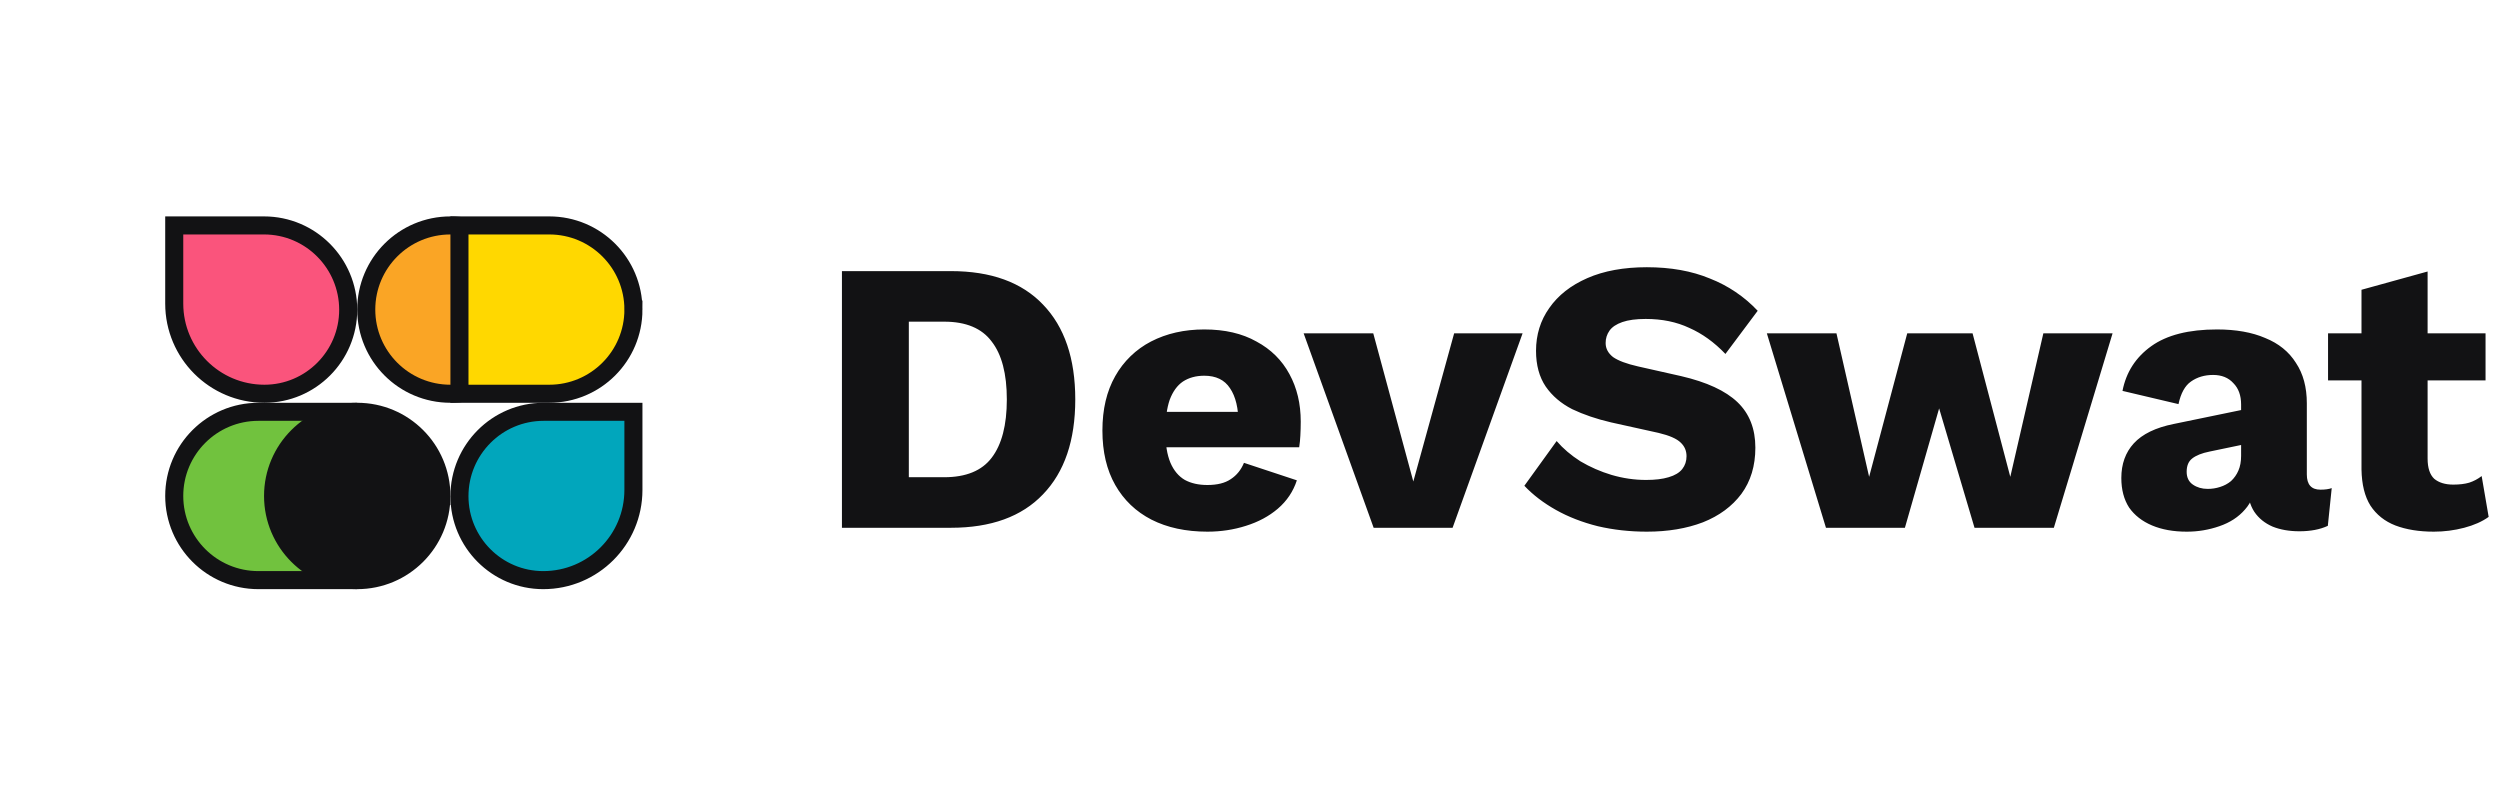
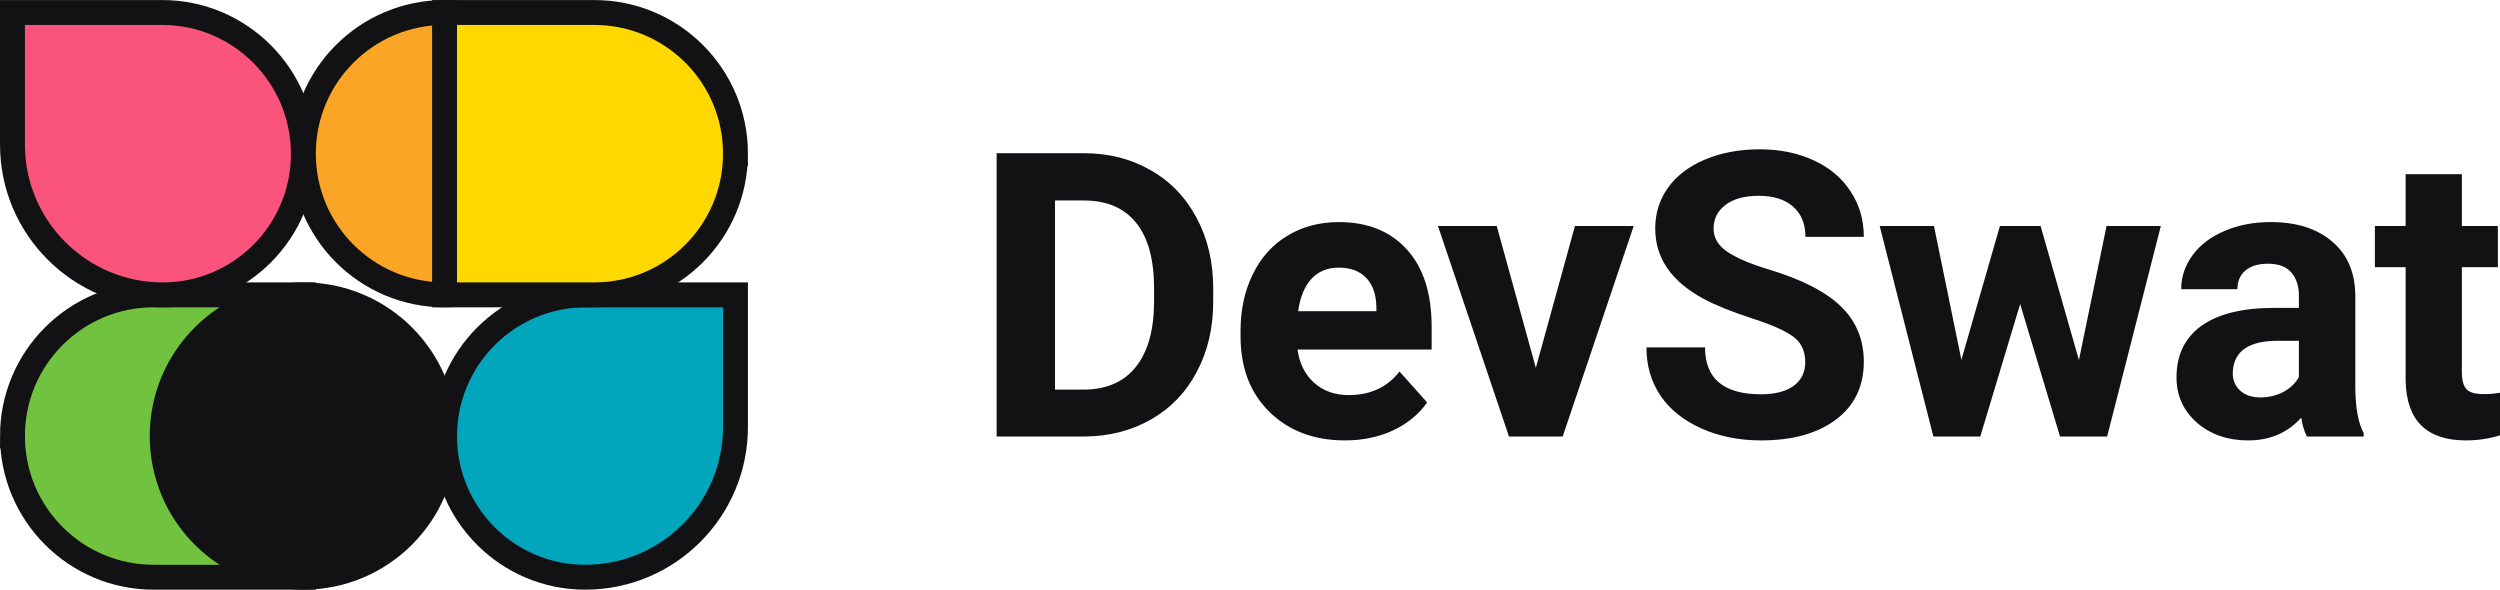
- <svg xmlns="http://www.w3.org/2000/svg" width="360" height="116" fill="none">
-   <path d="M25.09 71.42c0-6.694 5.426-12.12 12.12-12.12h12.932v24.238H37.209c-6.693 0-12.119-5.426-12.119-12.119z" fill="#71C23E" stroke="#121214" stroke-width="2.6" />
-   <path d="M66.16 71.446c0-6.697 5.43-12.146 12.12-12.146h12.932v11.253c0 7.172-5.814 12.985-12.986 12.985-6.66 0-12.066-5.425-12.066-12.092z" fill="#01A6BC" stroke="#121214" stroke-width="2.6" />
-   <path d="M50.141 44.607c0-6.696-5.429-12.145-12.119-12.145H25.09v11.252c0 7.172 5.814 12.986 12.985 12.986 6.66 0 12.066-5.425 12.066-12.093z" fill="#FA547C" stroke="#121214" stroke-width="2.6" />
-   <path d="M76.98 44.58c0 6.694-5.426 12.12-12.12 12.12-6.693 0-12.119-5.426-12.119-12.12 0-6.692 5.426-12.118 12.12-12.118 6.693 0 12.119 5.426 12.119 12.119z" fill="#FAA525" stroke="#121214" stroke-width="2.6" />
-   <path d="M91.213 44.58c0-6.692-5.426-12.118-12.12-12.118H66.162V56.7h12.933c6.693 0 12.119-5.426 12.119-12.12z" fill="#FFD800" stroke="#121214" stroke-width="2.6" />
-   <path d="M63.56 71.42c0 6.692-5.425 12.118-12.118 12.118-6.694 0-12.12-5.426-12.12-12.119S44.748 59.3 51.442 59.3c6.693 0 12.119 5.426 12.119 12.12z" fill="#121214" stroke="#121214" stroke-width="2.6" />
-   <path d="M136.919 39.04c5.787 0 10.211 1.605 13.272 4.816 3.099 3.21 4.648 7.765 4.648 13.664s-1.549 10.453-4.648 13.664C147.13 74.394 142.706 76 136.919 76h-15.68V39.04h15.68zm-.952 29.68c3.136 0 5.414-.933 6.832-2.8 1.456-1.904 2.184-4.704 2.184-8.4 0-3.696-.728-6.477-2.184-8.344-1.418-1.904-3.696-2.856-6.832-2.856h-5.096v22.4h5.096zm37.9 7.84c-3.099 0-5.787-.579-8.064-1.736-2.24-1.157-3.976-2.819-5.208-4.984-1.232-2.165-1.848-4.779-1.848-7.84s.616-5.675 1.848-7.84a12.5 12.5 0 015.152-4.984c2.24-1.157 4.797-1.736 7.672-1.736 2.949 0 5.45.579 7.504 1.736 2.09 1.12 3.677 2.688 4.76 4.704 1.082 1.979 1.624 4.256 1.624 6.832 0 .672-.019 1.344-.056 2.016a16.208 16.208 0 01-.168 1.68h-22.176v-5.096h17.976l-4.536 1.736c0-2.24-.411-3.957-1.232-5.152-.784-1.195-2.016-1.792-3.696-1.792-1.195 0-2.222.28-3.08.84-.822.56-1.456 1.437-1.904 2.632-.411 1.195-.616 2.725-.616 4.592 0 1.83.242 3.323.728 4.48.485 1.12 1.176 1.941 2.072 2.464.896.485 1.978.728 3.248.728 1.418 0 2.538-.28 3.36-.84.858-.56 1.493-1.344 1.904-2.352l7.616 2.52c-.523 1.605-1.438 2.968-2.744 4.088-1.27 1.083-2.8 1.904-4.592 2.464-1.755.56-3.603.84-5.544.84zM209.397 48h9.856l-10.08 28h-11.368l-10.08-28h10.024l5.768 21.336L209.397 48zm27.751-9.52c3.435 0 6.459.541 9.072 1.624a18.902 18.902 0 016.888 4.648l-4.648 6.216c-1.605-1.68-3.341-2.93-5.208-3.752-1.829-.859-3.92-1.288-6.272-1.288-1.381 0-2.501.15-3.36.448-.859.299-1.475.71-1.848 1.232a3.008 3.008 0 00-.56 1.792c0 .784.355 1.456 1.064 2.016.747.523 1.941.97 3.584 1.344l6.216 1.4c3.696.859 6.403 2.11 8.12 3.752 1.717 1.643 2.576 3.827 2.576 6.552 0 2.613-.672 4.835-2.016 6.664-1.344 1.792-3.192 3.155-5.544 4.088-2.352.896-5.04 1.344-8.064 1.344-2.464 0-4.816-.261-7.056-.784-2.24-.56-4.256-1.344-6.048-2.352-1.792-1.008-3.304-2.165-4.536-3.472l4.648-6.44c.933 1.083 2.072 2.053 3.416 2.912a20.119 20.119 0 004.48 1.96c1.643.485 3.304.728 4.984.728 1.307 0 2.389-.13 3.248-.392.896-.261 1.549-.653 1.96-1.176.411-.523.616-1.139.616-1.848 0-.784-.28-1.437-.84-1.96-.56-.56-1.624-1.027-3.192-1.4l-6.832-1.512c-2.091-.485-3.957-1.12-5.6-1.904-1.605-.821-2.875-1.904-3.808-3.248-.933-1.381-1.4-3.099-1.4-5.152 0-2.315.635-4.368 1.904-6.16 1.269-1.83 3.099-3.267 5.488-4.312 2.389-1.045 5.245-1.568 8.568-1.568zM294.242 48h9.968l-8.456 28H284.33l-5.096-17.192L274.306 76h-11.368l-8.512-28h10.024l4.704 20.664L274.642 48h9.408l5.432 20.664L294.242 48zm28.477 10.248c0-1.307-.373-2.333-1.12-3.08-.709-.784-1.68-1.176-2.912-1.176s-2.296.317-3.192.952c-.858.597-1.456 1.68-1.792 3.248l-8.064-1.904c.523-2.688 1.904-4.835 4.144-6.44 2.24-1.605 5.395-2.408 9.464-2.408 2.726 0 5.04.41 6.944 1.232 1.942.784 3.416 1.979 4.424 3.584 1.046 1.568 1.568 3.51 1.568 5.824v10.248c0 1.456.654 2.184 1.96 2.184.672 0 1.214-.075 1.624-.224l-.56 5.432c-1.12.523-2.482.784-4.088.784-1.456 0-2.744-.224-3.864-.672-1.12-.485-1.997-1.195-2.632-2.128-.634-.97-.952-2.184-.952-3.64v-.336l1.064-.392c0 1.605-.485 2.95-1.456 4.032-.933 1.083-2.165 1.885-3.696 2.408a14.132 14.132 0 01-4.704.784c-1.904 0-3.565-.299-4.984-.896-1.418-.597-2.52-1.456-3.304-2.576-.746-1.157-1.12-2.576-1.12-4.256 0-2.016.598-3.677 1.792-4.984 1.232-1.344 3.155-2.277 5.768-2.8l10.584-2.184-.056 5.04-5.376 1.12c-1.12.224-1.96.56-2.52 1.008-.522.41-.784 1.045-.784 1.904 0 .821.299 1.437.896 1.848.598.41 1.307.616 2.128.616a5.62 5.62 0 001.792-.28 4.525 4.525 0 001.568-.84 4.42 4.42 0 001.064-1.512c.262-.597.392-1.307.392-2.128v-7.392zm26.856-19.152v26.936c0 1.344.318 2.315.952 2.912.672.56 1.587.84 2.744.84.896 0 1.662-.093 2.296-.28a5.877 5.877 0 001.792-.952l1.008 5.88c-.933.672-2.109 1.195-3.528 1.568-1.418.373-2.874.56-4.368.56-2.128 0-3.976-.299-5.544-.896-1.53-.597-2.725-1.55-3.584-2.856-.821-1.307-1.25-3.043-1.288-5.208V41.728l9.52-2.632zM357.919 48v6.776h-22.68V48h22.68z" fill="#121214" />
+ <svg xmlns="http://www.w3.org/2000/svg" fill="none" viewBox="18.97 25.82 200.75 47.35">
+   <path d="M19.97 60.834c0-6.261 5.076-11.337 11.338-11.337h12.024v22.674H31.308c-6.262 0-11.337-5.076-11.337-11.337v0z" fill="#71C23E" stroke="#121214" stroke-width="2" />
+   <path d="M54.668 60.856c0-6.26 5.076-11.359 11.337-11.359h12.024v10.605c0 6.666-5.403 12.069-12.069 12.069v0c-6.236 0-11.292-5.078-11.292-11.315v0z" fill="#01A6BC" stroke="#121214" stroke-width="2" />
+   <path d="M43.332 38.183c0-6.262-5.076-11.36-11.337-11.36H19.971v10.605c0 6.666 5.404 12.07 12.069 12.07v0c6.236 0 11.292-5.079 11.292-11.315v0z" fill="#FA547C" stroke="#121214" stroke-width="2" />
+   <path d="M66.005 38.16c0 6.261-5.076 11.337-11.337 11.337S43.33 44.421 43.33 38.16s5.076-11.337 11.337-11.337S66.005 31.9 66.005 38.16z" fill="#FAA525" stroke="#121214" stroke-width="2" />
+   <path d="M78.03 38.16c0-6.261-5.076-11.337-11.338-11.337H54.668v22.674h12.024c6.262 0 11.337-5.076 11.337-11.337v0z" fill="#FFD800" stroke="#121214" stroke-width="2" />
+   <path d="M54.668 60.834c0 6.261-5.076 11.337-11.337 11.337s-11.337-5.076-11.337-11.337 5.076-11.337 11.337-11.337 11.337 5.076 11.337 11.337z" fill="#121214" stroke="#121214" stroke-width="2" />
+   <path d="M99 60.872v-22.75h7c2 0 3.786.453 5.359 1.36 1.584.895 2.818 2.176 3.703 3.843.886 1.656 1.329 3.542 1.329 5.656v1.047c0 2.115-.438 3.995-1.313 5.64-.864 1.647-2.088 2.923-3.672 3.83-1.583.905-3.37 1.364-5.359 1.374H99zm4.688-18.953v15.187h2.265c1.833 0 3.235-.599 4.203-1.796.969-1.198 1.464-2.912 1.485-5.141v-1.203c0-2.313-.48-4.063-1.438-5.25-.958-1.198-2.359-1.797-4.203-1.797h-2.312zm23.289 19.266c-2.479 0-4.5-.76-6.063-2.282-1.552-1.52-2.328-3.547-2.328-6.078v-.437c0-1.698.328-3.214.985-4.547.656-1.344 1.583-2.375 2.781-3.094 1.208-.73 2.583-1.094 4.125-1.094 2.312 0 4.13.73 5.453 2.188 1.333 1.458 2 3.526 2 6.203v1.844h-10.766c.146 1.104.584 1.99 1.313 2.656.739.667 1.672 1 2.797 1 1.739 0 3.099-.63 4.078-1.89l2.219 2.484c-.677.958-1.594 1.708-2.75 2.25-1.157.53-2.438.797-3.844.797zm-.516-13.875c-.896 0-1.625.302-2.187.906-.552.604-.906 1.469-1.063 2.594h6.282v-.36c-.021-1-.292-1.77-.813-2.312-.521-.552-1.26-.828-2.219-.828zm15.837 8.046l3.14-11.39h4.719l-5.703 16.906h-4.313l-5.703-16.906h4.719l3.141 11.39zm21.633-.453c0-.885-.313-1.562-.938-2.03-.625-.48-1.75-.98-3.375-1.5-1.625-.532-2.911-1.053-3.859-1.563-2.584-1.396-3.875-3.277-3.875-5.641 0-1.23.344-2.323 1.031-3.281.698-.97 1.693-1.724 2.984-2.266 1.302-.542 2.761-.812 4.375-.812 1.625 0 3.073.296 4.344.89 1.271.583 2.255 1.412 2.953 2.485.709 1.072 1.063 2.291 1.063 3.656h-4.688c0-1.042-.328-1.85-.984-2.422-.656-.583-1.578-.875-2.766-.875-1.146 0-2.036.245-2.672.734-.635.48-.953 1.115-.953 1.907 0 .74.37 1.359 1.11 1.859.75.5 1.849.969 3.297 1.406 2.666.802 4.609 1.797 5.828 2.985 1.218 1.187 1.828 2.666 1.828 4.437 0 1.969-.745 3.516-2.235 4.64-1.489 1.115-3.494 1.673-6.015 1.673-1.75 0-3.344-.318-4.781-.954-1.438-.645-2.537-1.526-3.297-2.64-.75-1.115-1.125-2.406-1.125-3.875h4.703c0 2.51 1.5 3.765 4.5 3.765 1.114 0 1.984-.224 2.609-.671.625-.459.938-1.094.938-1.907zm21.977-.172l2.218-10.765h4.36l-4.313 16.906h-3.781l-3.203-10.64-3.203 10.64h-3.766l-4.312-16.906h4.359l2.203 10.75 3.094-10.75h3.265l3.079 10.765zm18.305 6.141c-.209-.406-.36-.911-.454-1.516-1.093 1.22-2.515 1.829-4.265 1.829-1.656 0-3.031-.48-4.125-1.438-1.084-.958-1.625-2.167-1.625-3.625 0-1.792.661-3.167 1.984-4.125 1.333-.958 3.255-1.443 5.766-1.453h2.078v-.969c0-.781-.203-1.406-.609-1.875-.396-.469-1.027-.703-1.891-.703-.761 0-1.359.182-1.797.547-.427.364-.641.864-.641 1.5h-4.515c0-.98.302-1.886.906-2.719.604-.833 1.458-1.484 2.563-1.953 1.104-.48 2.343-.719 3.718-.719 2.084 0 3.735.526 4.953 1.578 1.23 1.042 1.844 2.51 1.844 4.407v7.328c.011 1.604.235 2.817.672 3.64v.266h-4.562zm-3.735-3.14c.667 0 1.281-.146 1.844-.438.562-.302.979-.703 1.25-1.203v-2.906h-1.688c-2.26 0-3.463.78-3.609 2.343l-.016.266c0 .562.198 1.026.594 1.39.396.365.938.547 1.625.547zm16.18-17.922v4.156h2.891v3.312h-2.891v8.438c0 .625.12 1.073.36 1.344.239.27.697.406 1.375.406.5 0 .942-.037 1.328-.11v3.422a9.298 9.298 0 01-2.735.407c-3.166 0-4.781-1.6-4.843-4.797v-9.11h-2.469v-3.312h2.469V39.81h4.515z" fill="#121214" />
</svg>
